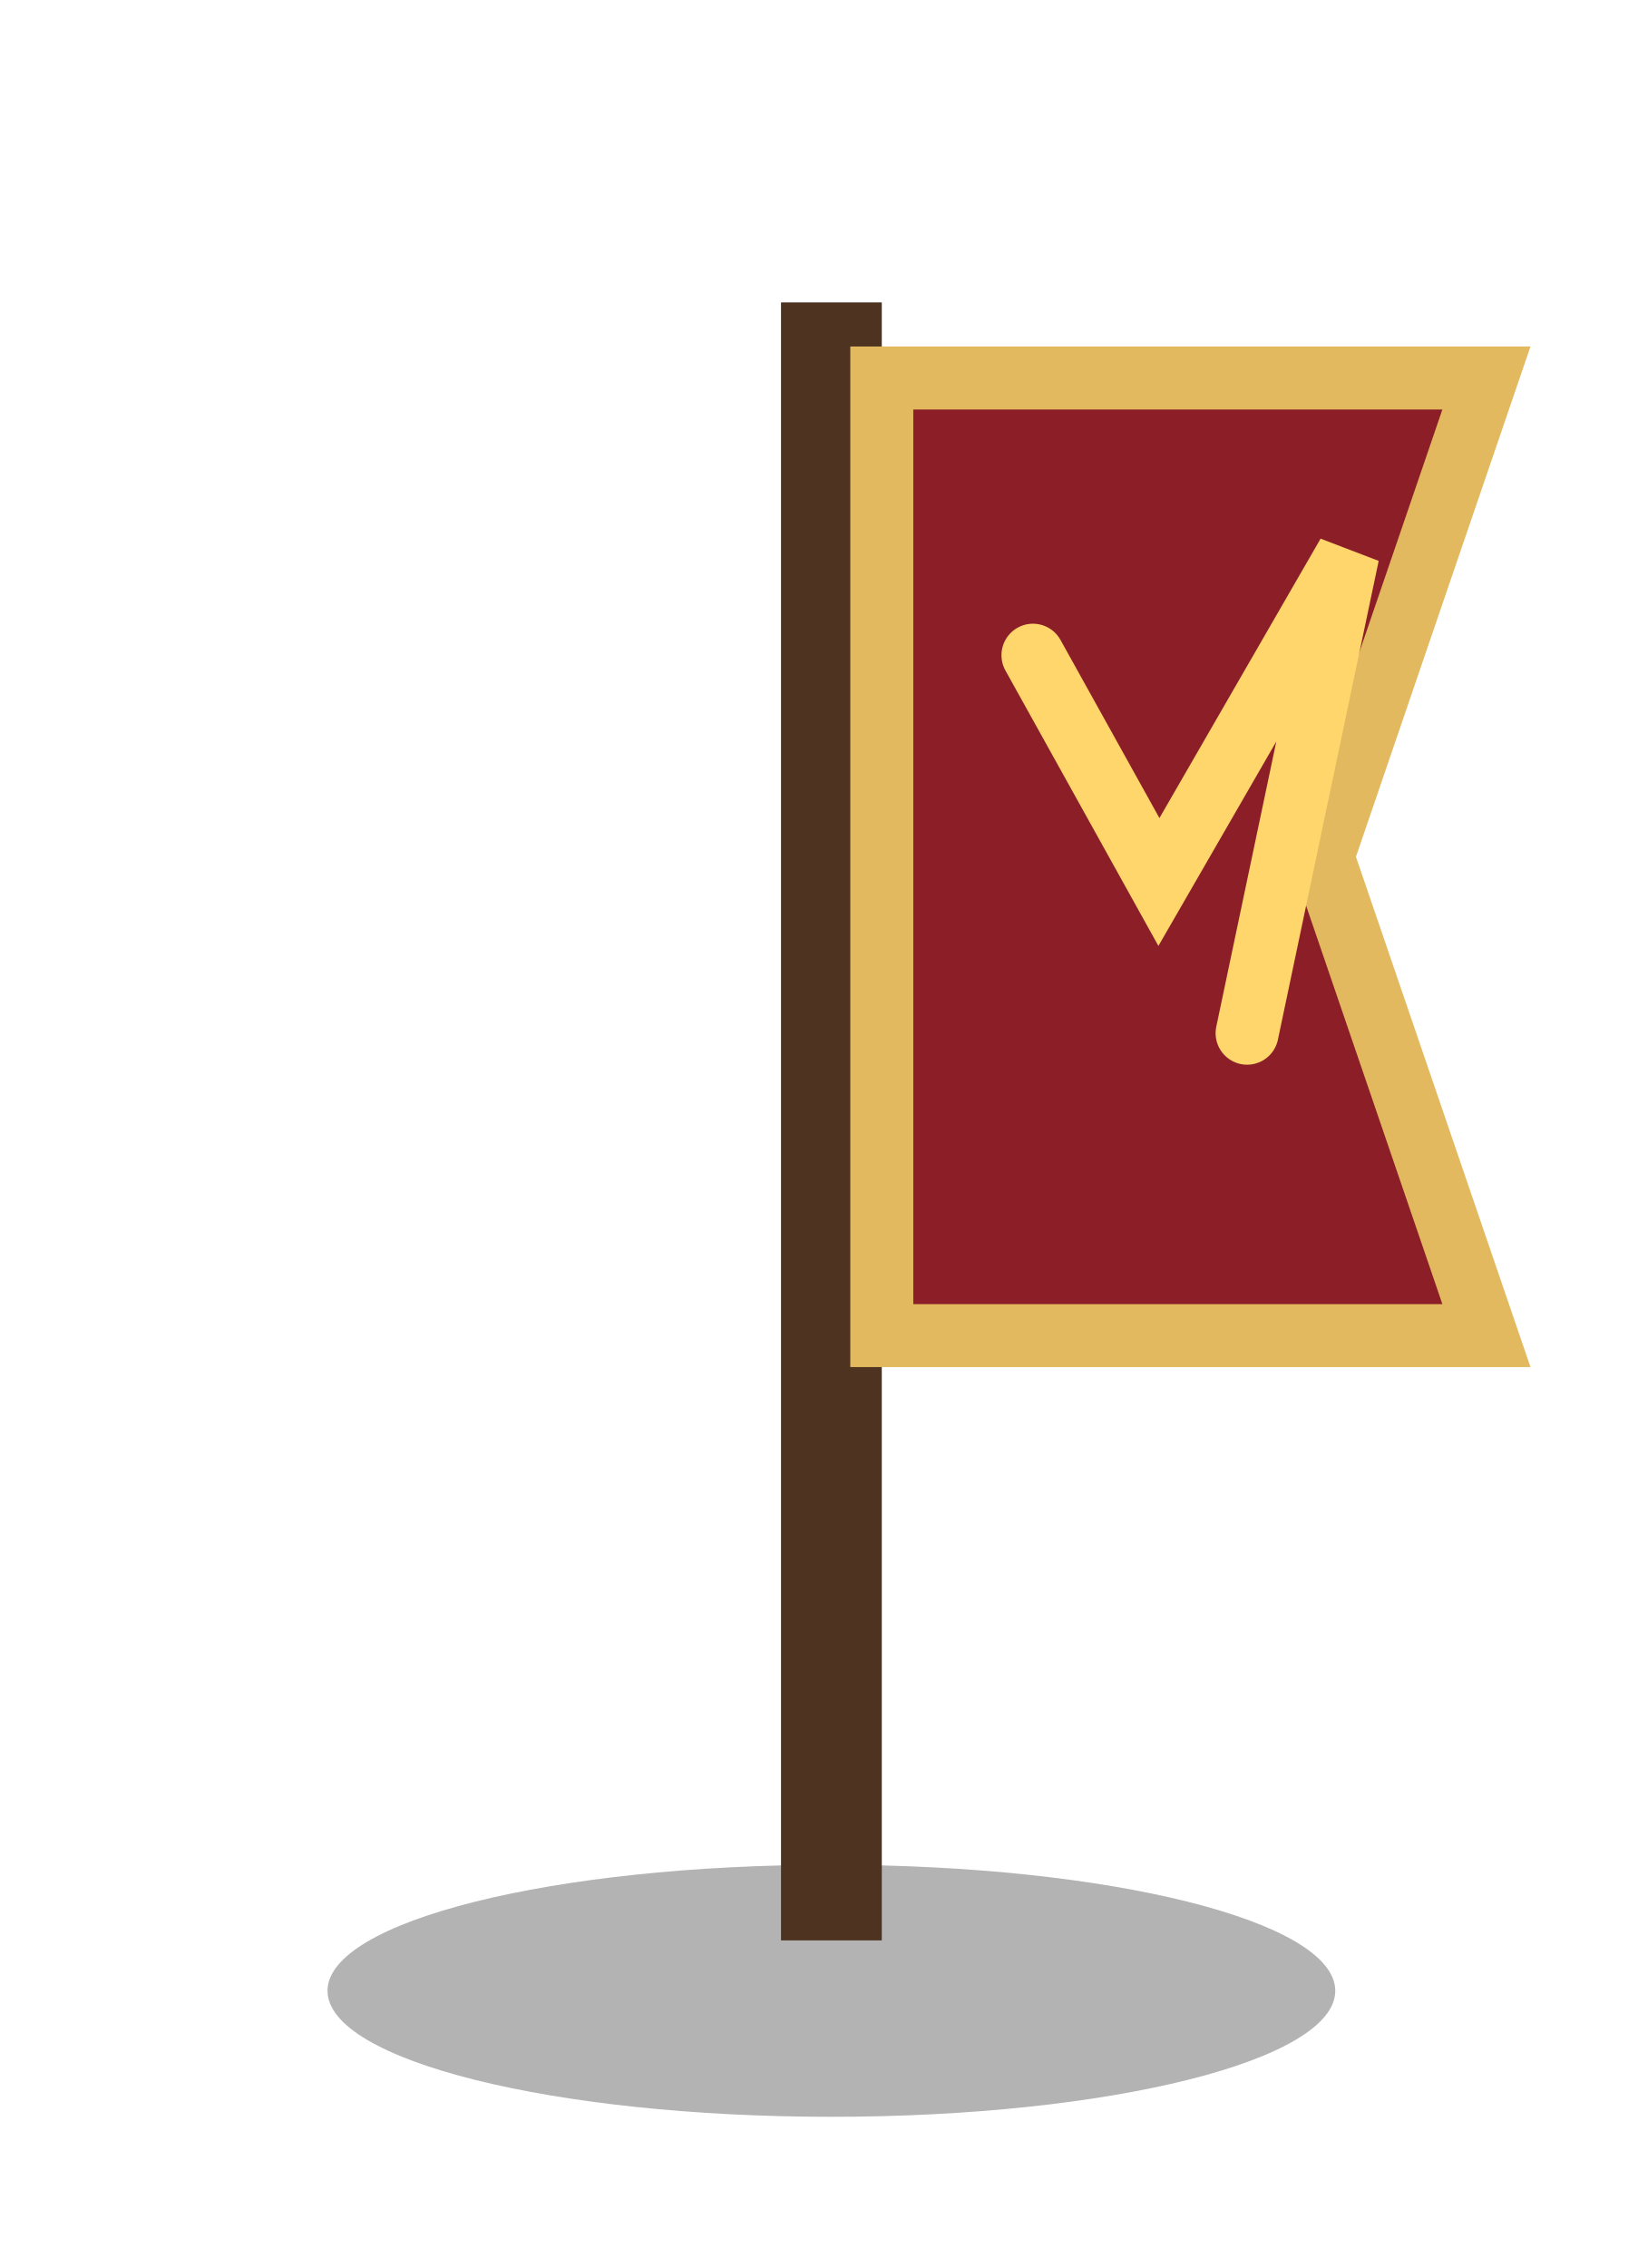
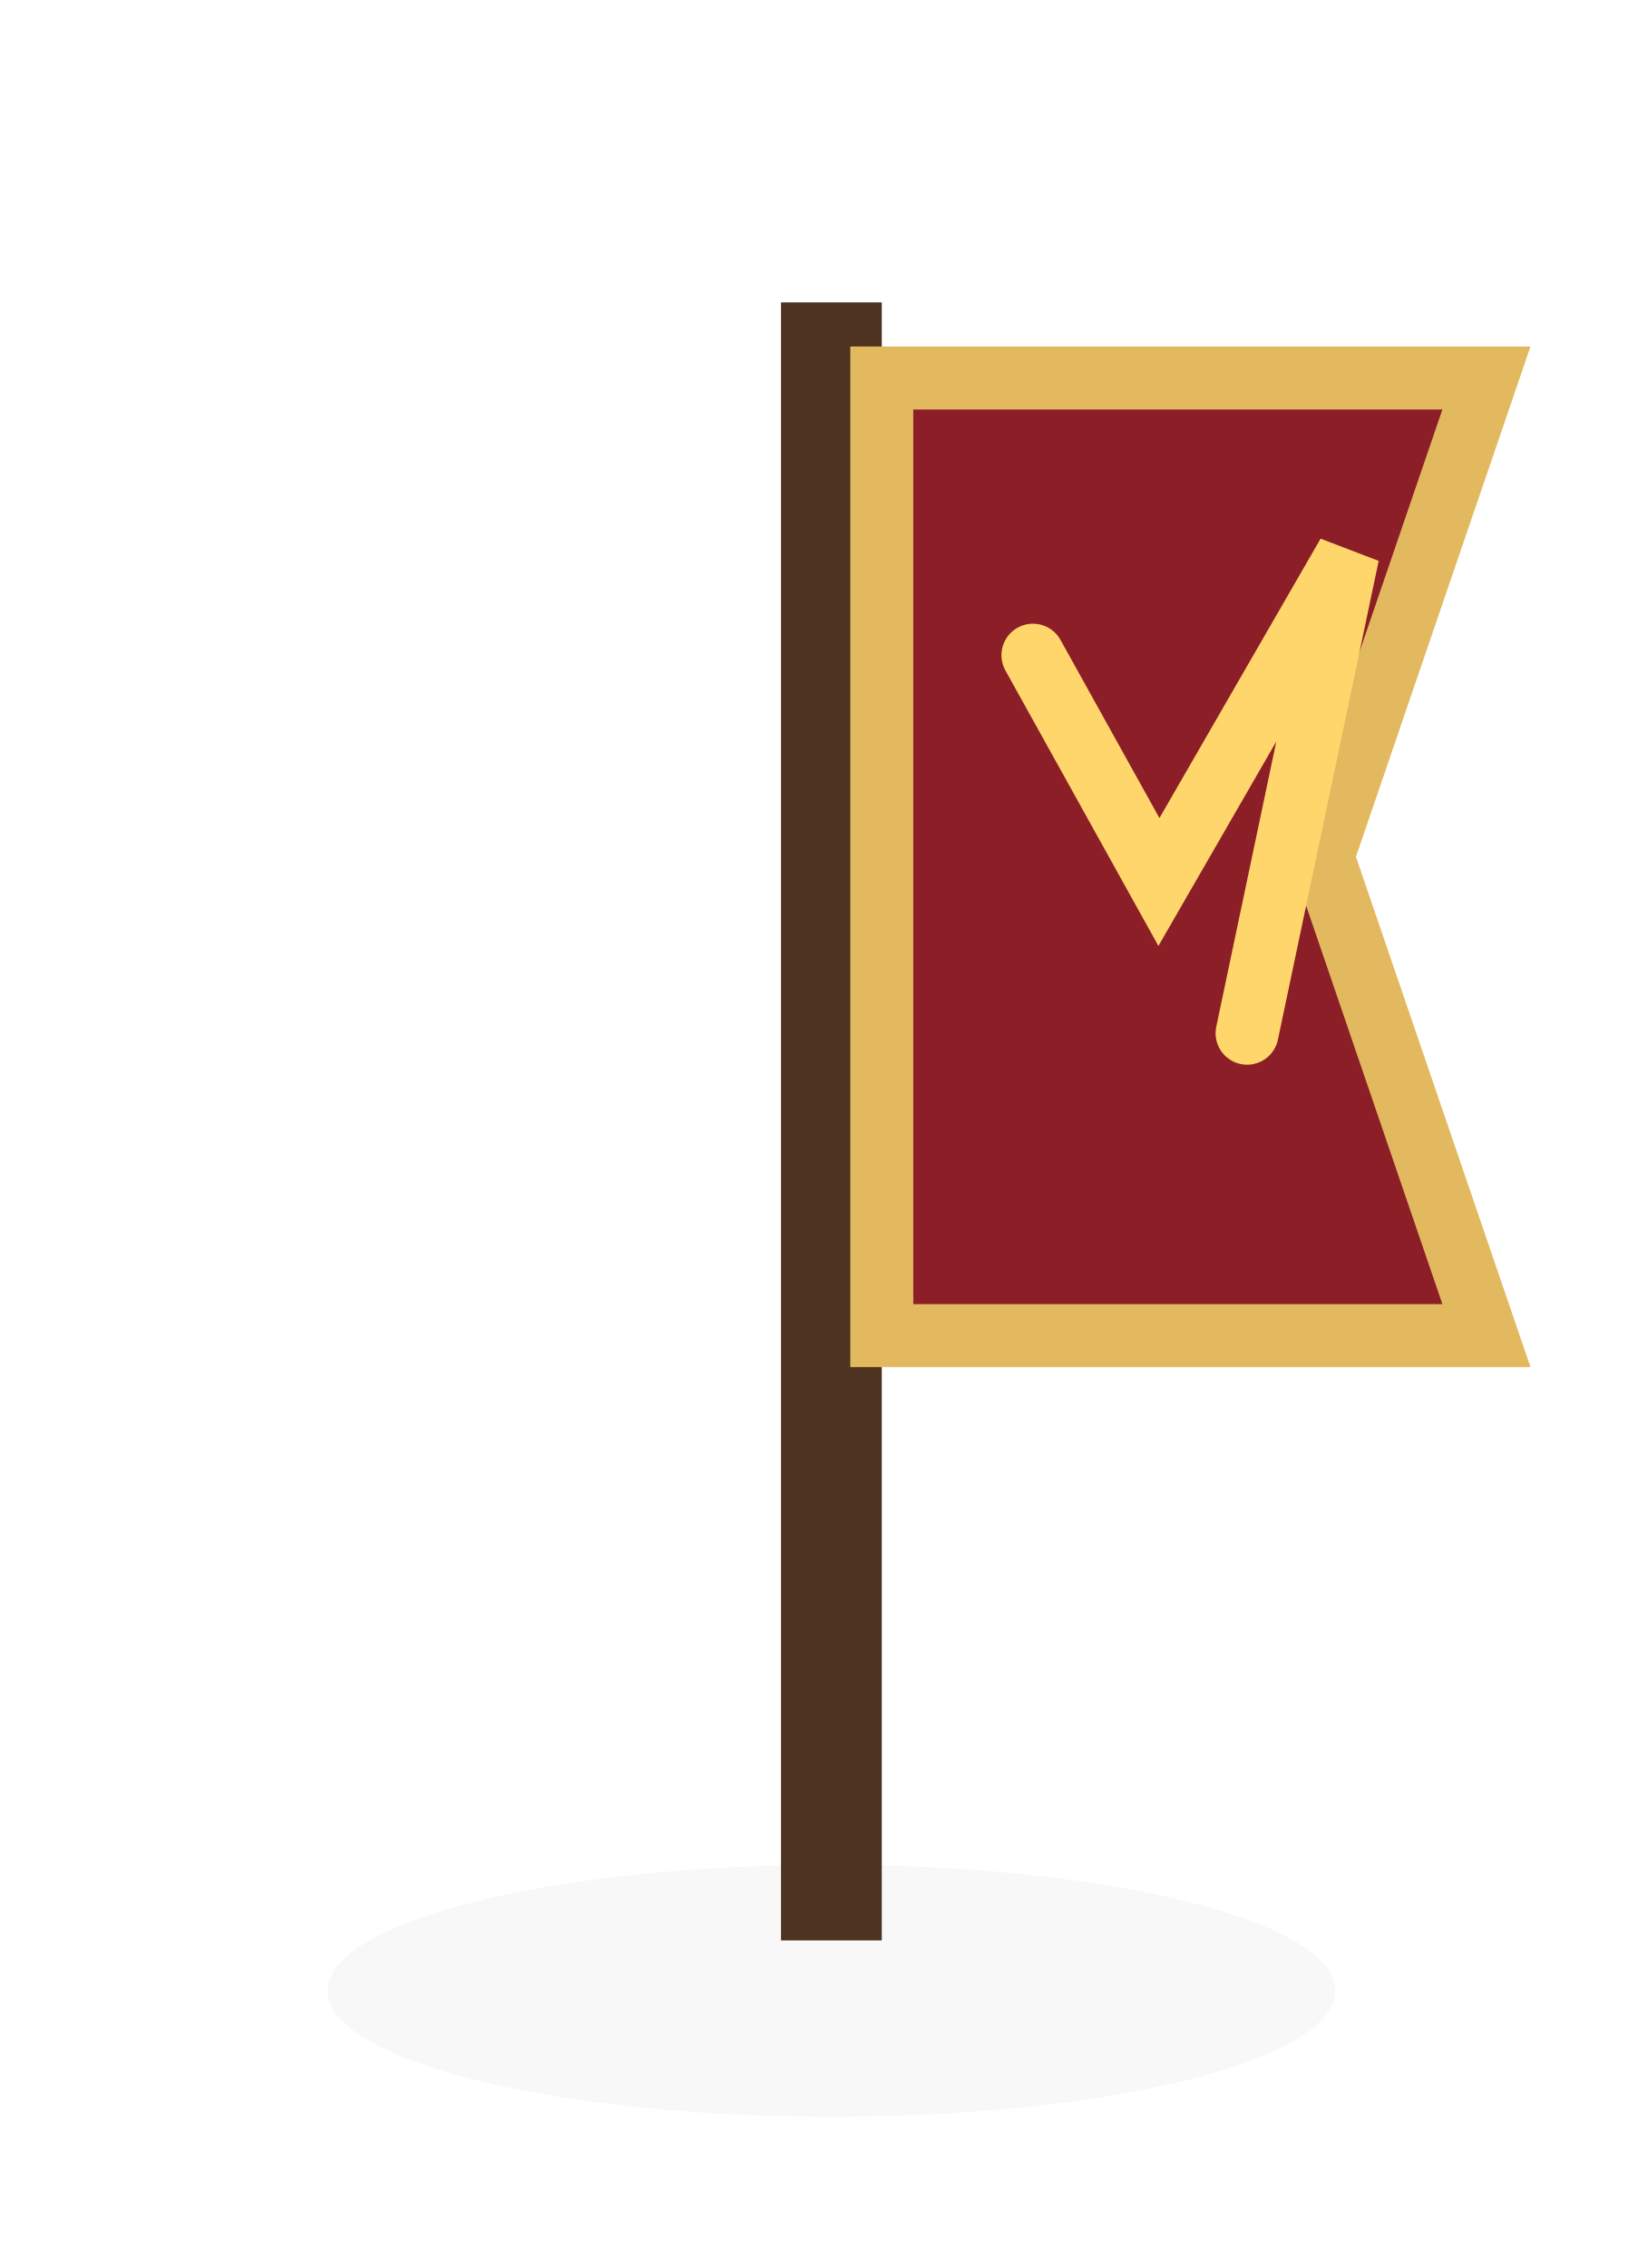
<svg xmlns="http://www.w3.org/2000/svg" width="130" height="180" viewBox="0 0 130 180">
-   <ellipse cx="66" cy="158" rx="40" ry="10" fill="#000" opacity=".3" />
+   <ellipse cx="66" cy="158" rx="40" ry="10" fill="#000" opacity=".03" />
  <path d="M66 24v130" stroke="#4d3320" stroke-width="8" />
  <path d="M70 30h48l-13 38 13 38H70z" fill="#8c1e28" stroke="#e2b95f" stroke-width="5" />
  <path d="M82 52l10 18 15-26-8 38" fill="none" stroke="#ffd66b" stroke-width="5" stroke-linecap="round" />
</svg>
